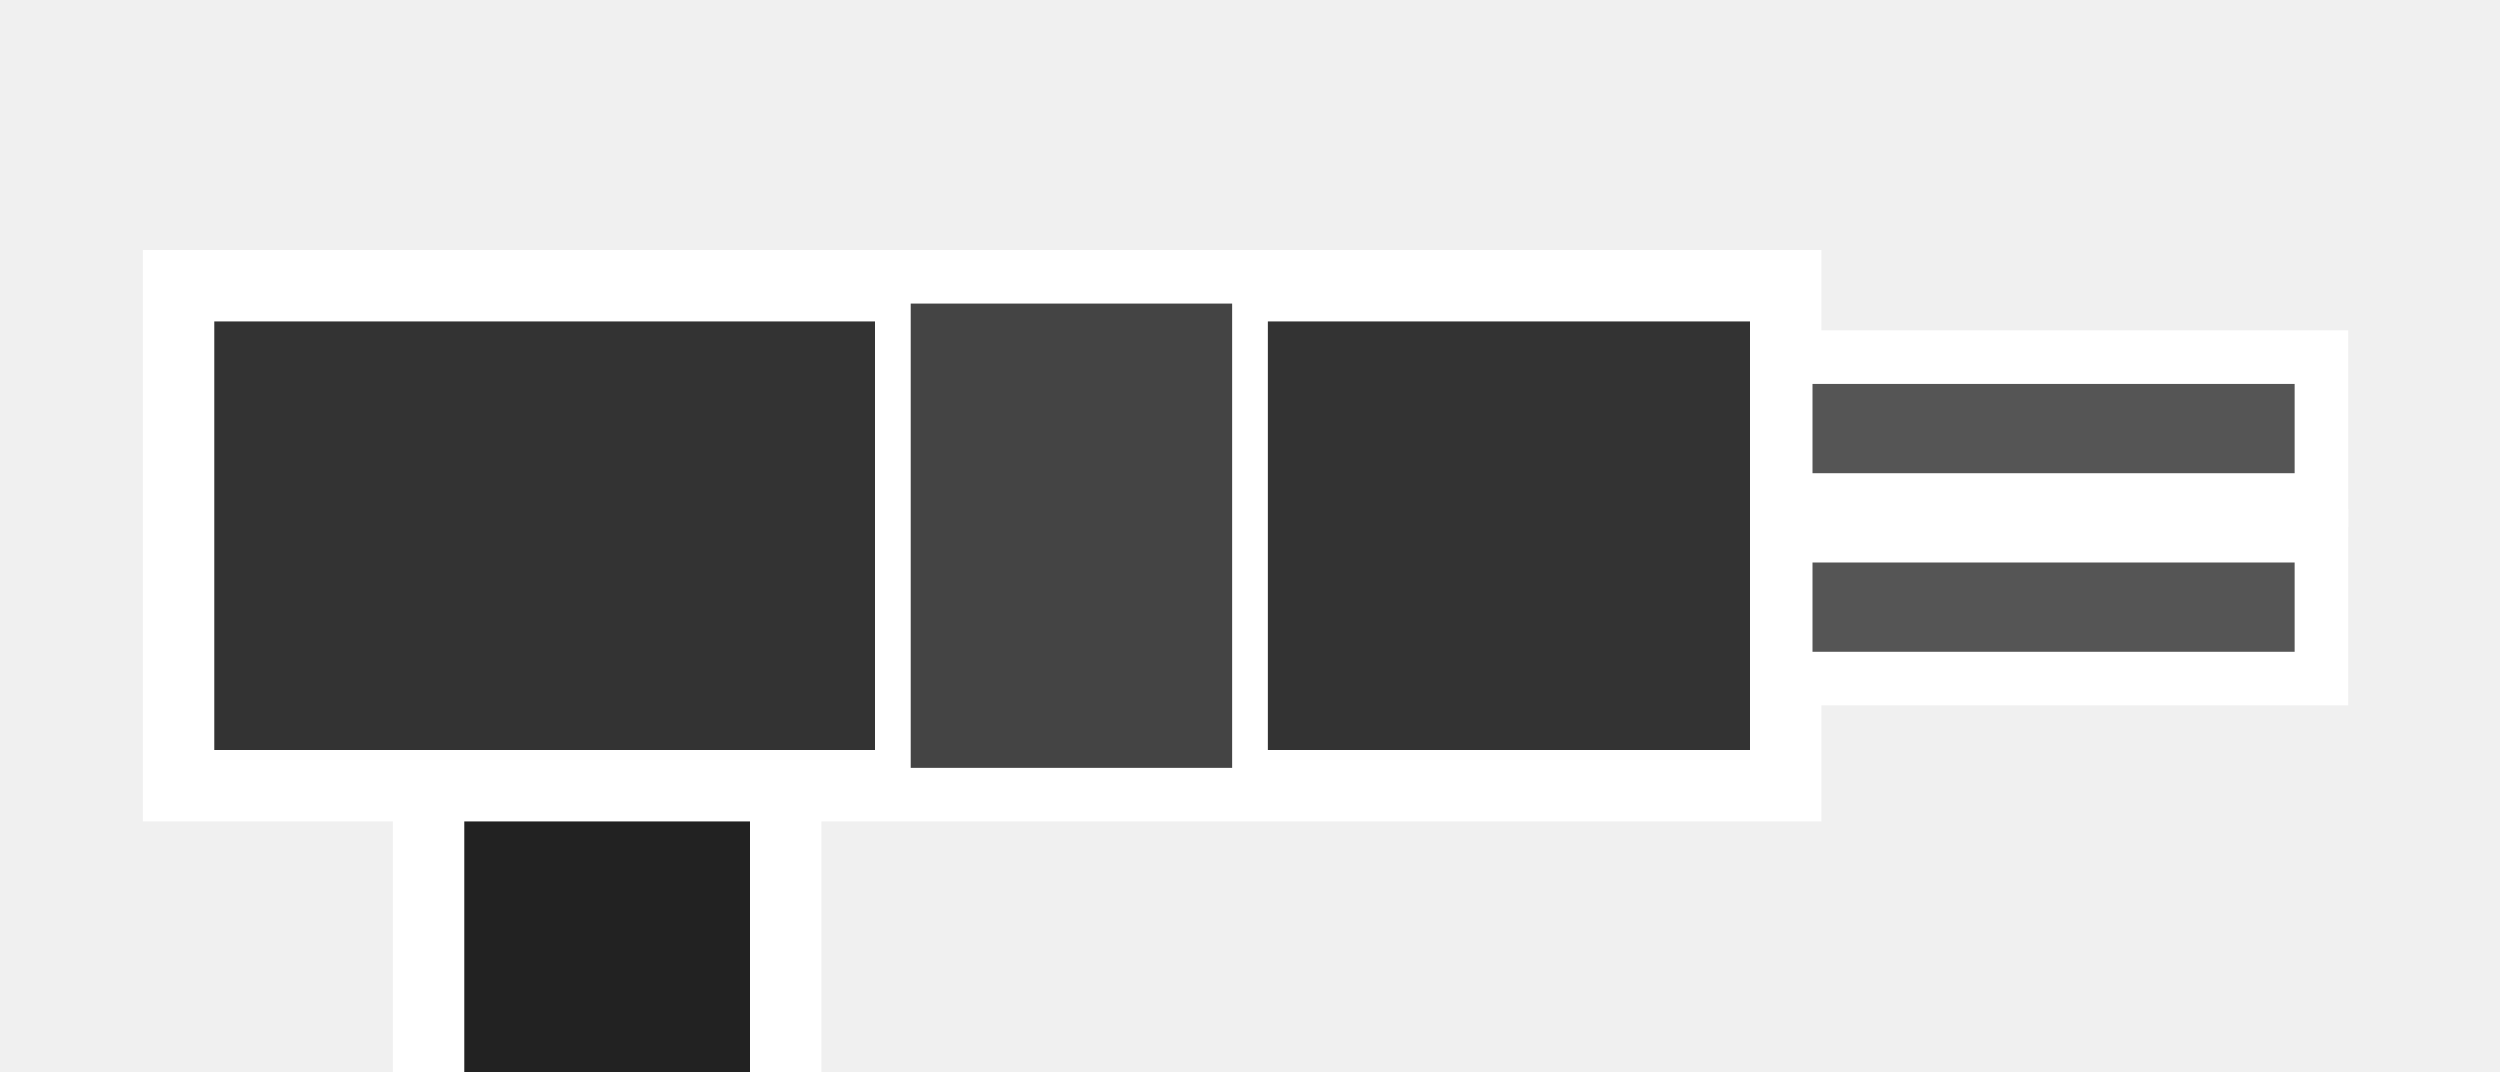
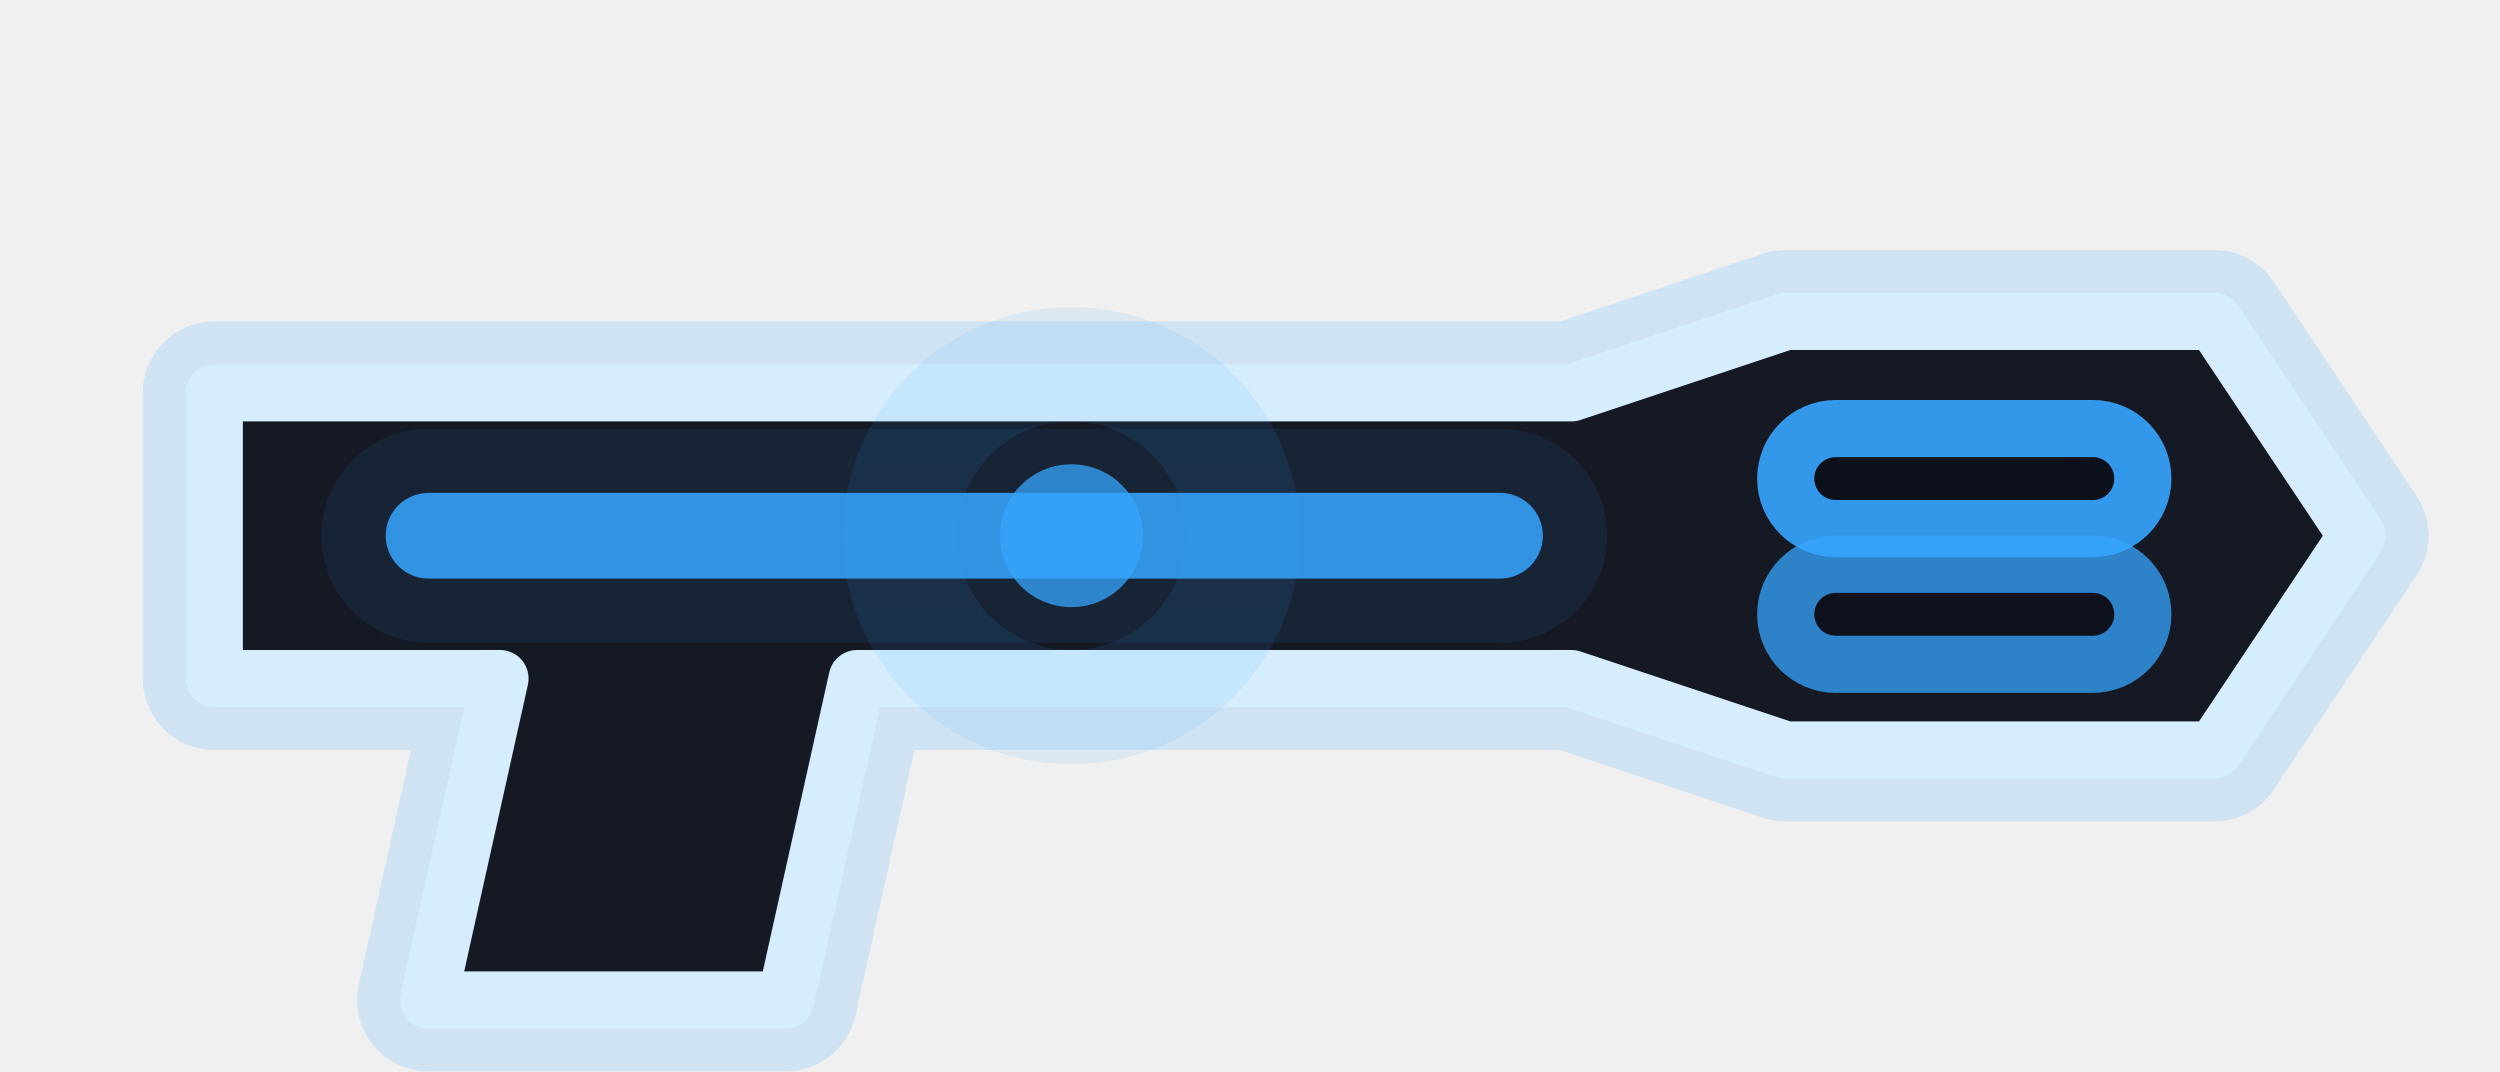
<svg xmlns="http://www.w3.org/2000/svg" width="70" height="30" viewBox="0 0 70 30">
-   <path d="M5 8h45v14h-45z" fill="#333" stroke="white" stroke-width="2" />
-   <path d="M12 22h10v10h-10z" fill="#222" stroke="white" stroke-width="2" />
-   <rect x="50" y="10" width="15" height="4" fill="#555" stroke="white" stroke-width="1.5" />
-   <rect x="50" y="15" width="15" height="4" fill="#555" stroke="white" stroke-width="1.5" />
-   <path d="M25 8h10v14h-10z" fill="#444" stroke="white" stroke-width="1" />
+   <g fill="none" stroke-linejoin="round" stroke-linecap="round">
+     <path d="M6 11 H44 L50 9 H62 L66 15 L62 21 H50 L44 19 H24 L22 28 H12 L14 19 H6 Z" stroke="#36a6ff" stroke-width="4" opacity="0.18" />
+     <path d="M6 11 H44 L50 9 H62 L66 15 L62 21 H50 L44 19 H24 L22 28 H12 L14 19 H6 Z" fill="#0b0f1a" stroke="#d6edff" stroke-width="1.6" opacity="0.95" />
+     <rect x="50" y="12" width="10" height="2.8" rx="1.4" fill="#0b0f1a" stroke="#36a6ff" stroke-width="1.6" opacity="0.9" />
+     <rect x="50" y="15.8" width="10" height="2.8" rx="1.4" fill="#0b0f1a" stroke="#36a6ff" stroke-width="1.6" opacity="0.75" />
+     <path d="M12 15 H42" stroke="#36a6ff" stroke-width="2.4" opacity="0.85" />
+     <path d="M12 15 H42" stroke="#36a6ff" stroke-width="6" opacity="0.08" />
+     <circle cx="30" cy="15" r="2.0" fill="#36a6ff" opacity="0.75" />
+     <circle cx="30" cy="15" r="4.8" fill="none" stroke="#36a6ff" stroke-width="3.2" opacity="0.10" />
+   </g>
</svg>
